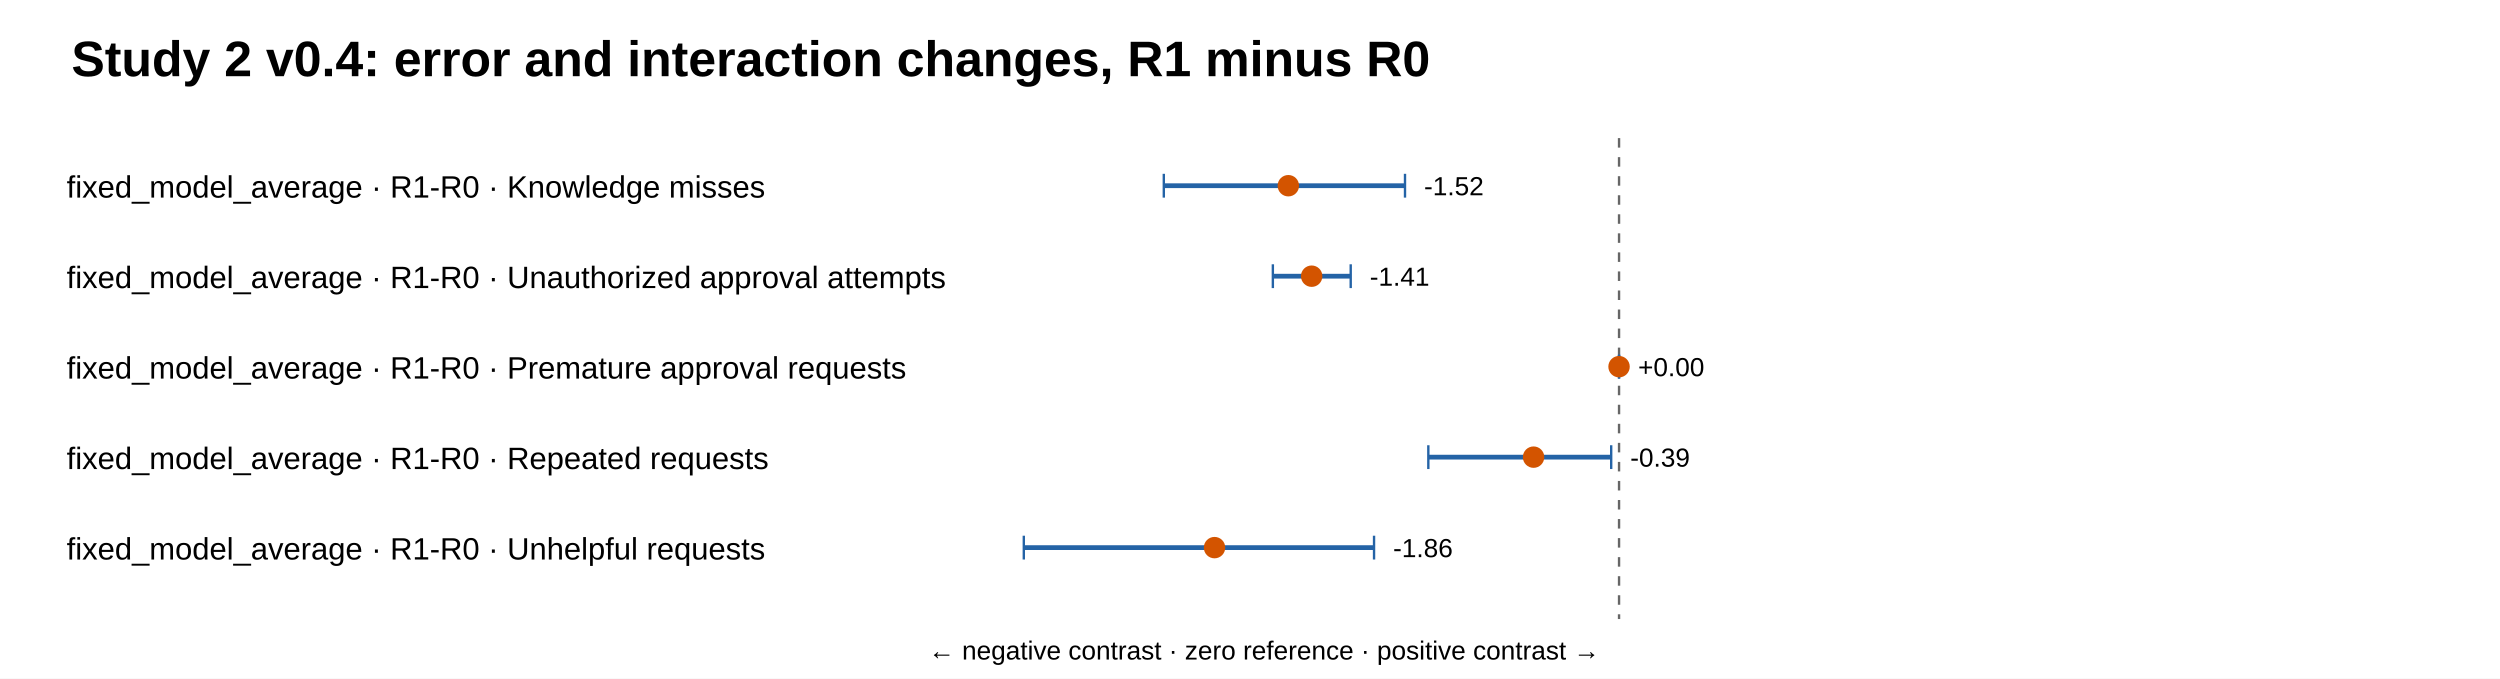
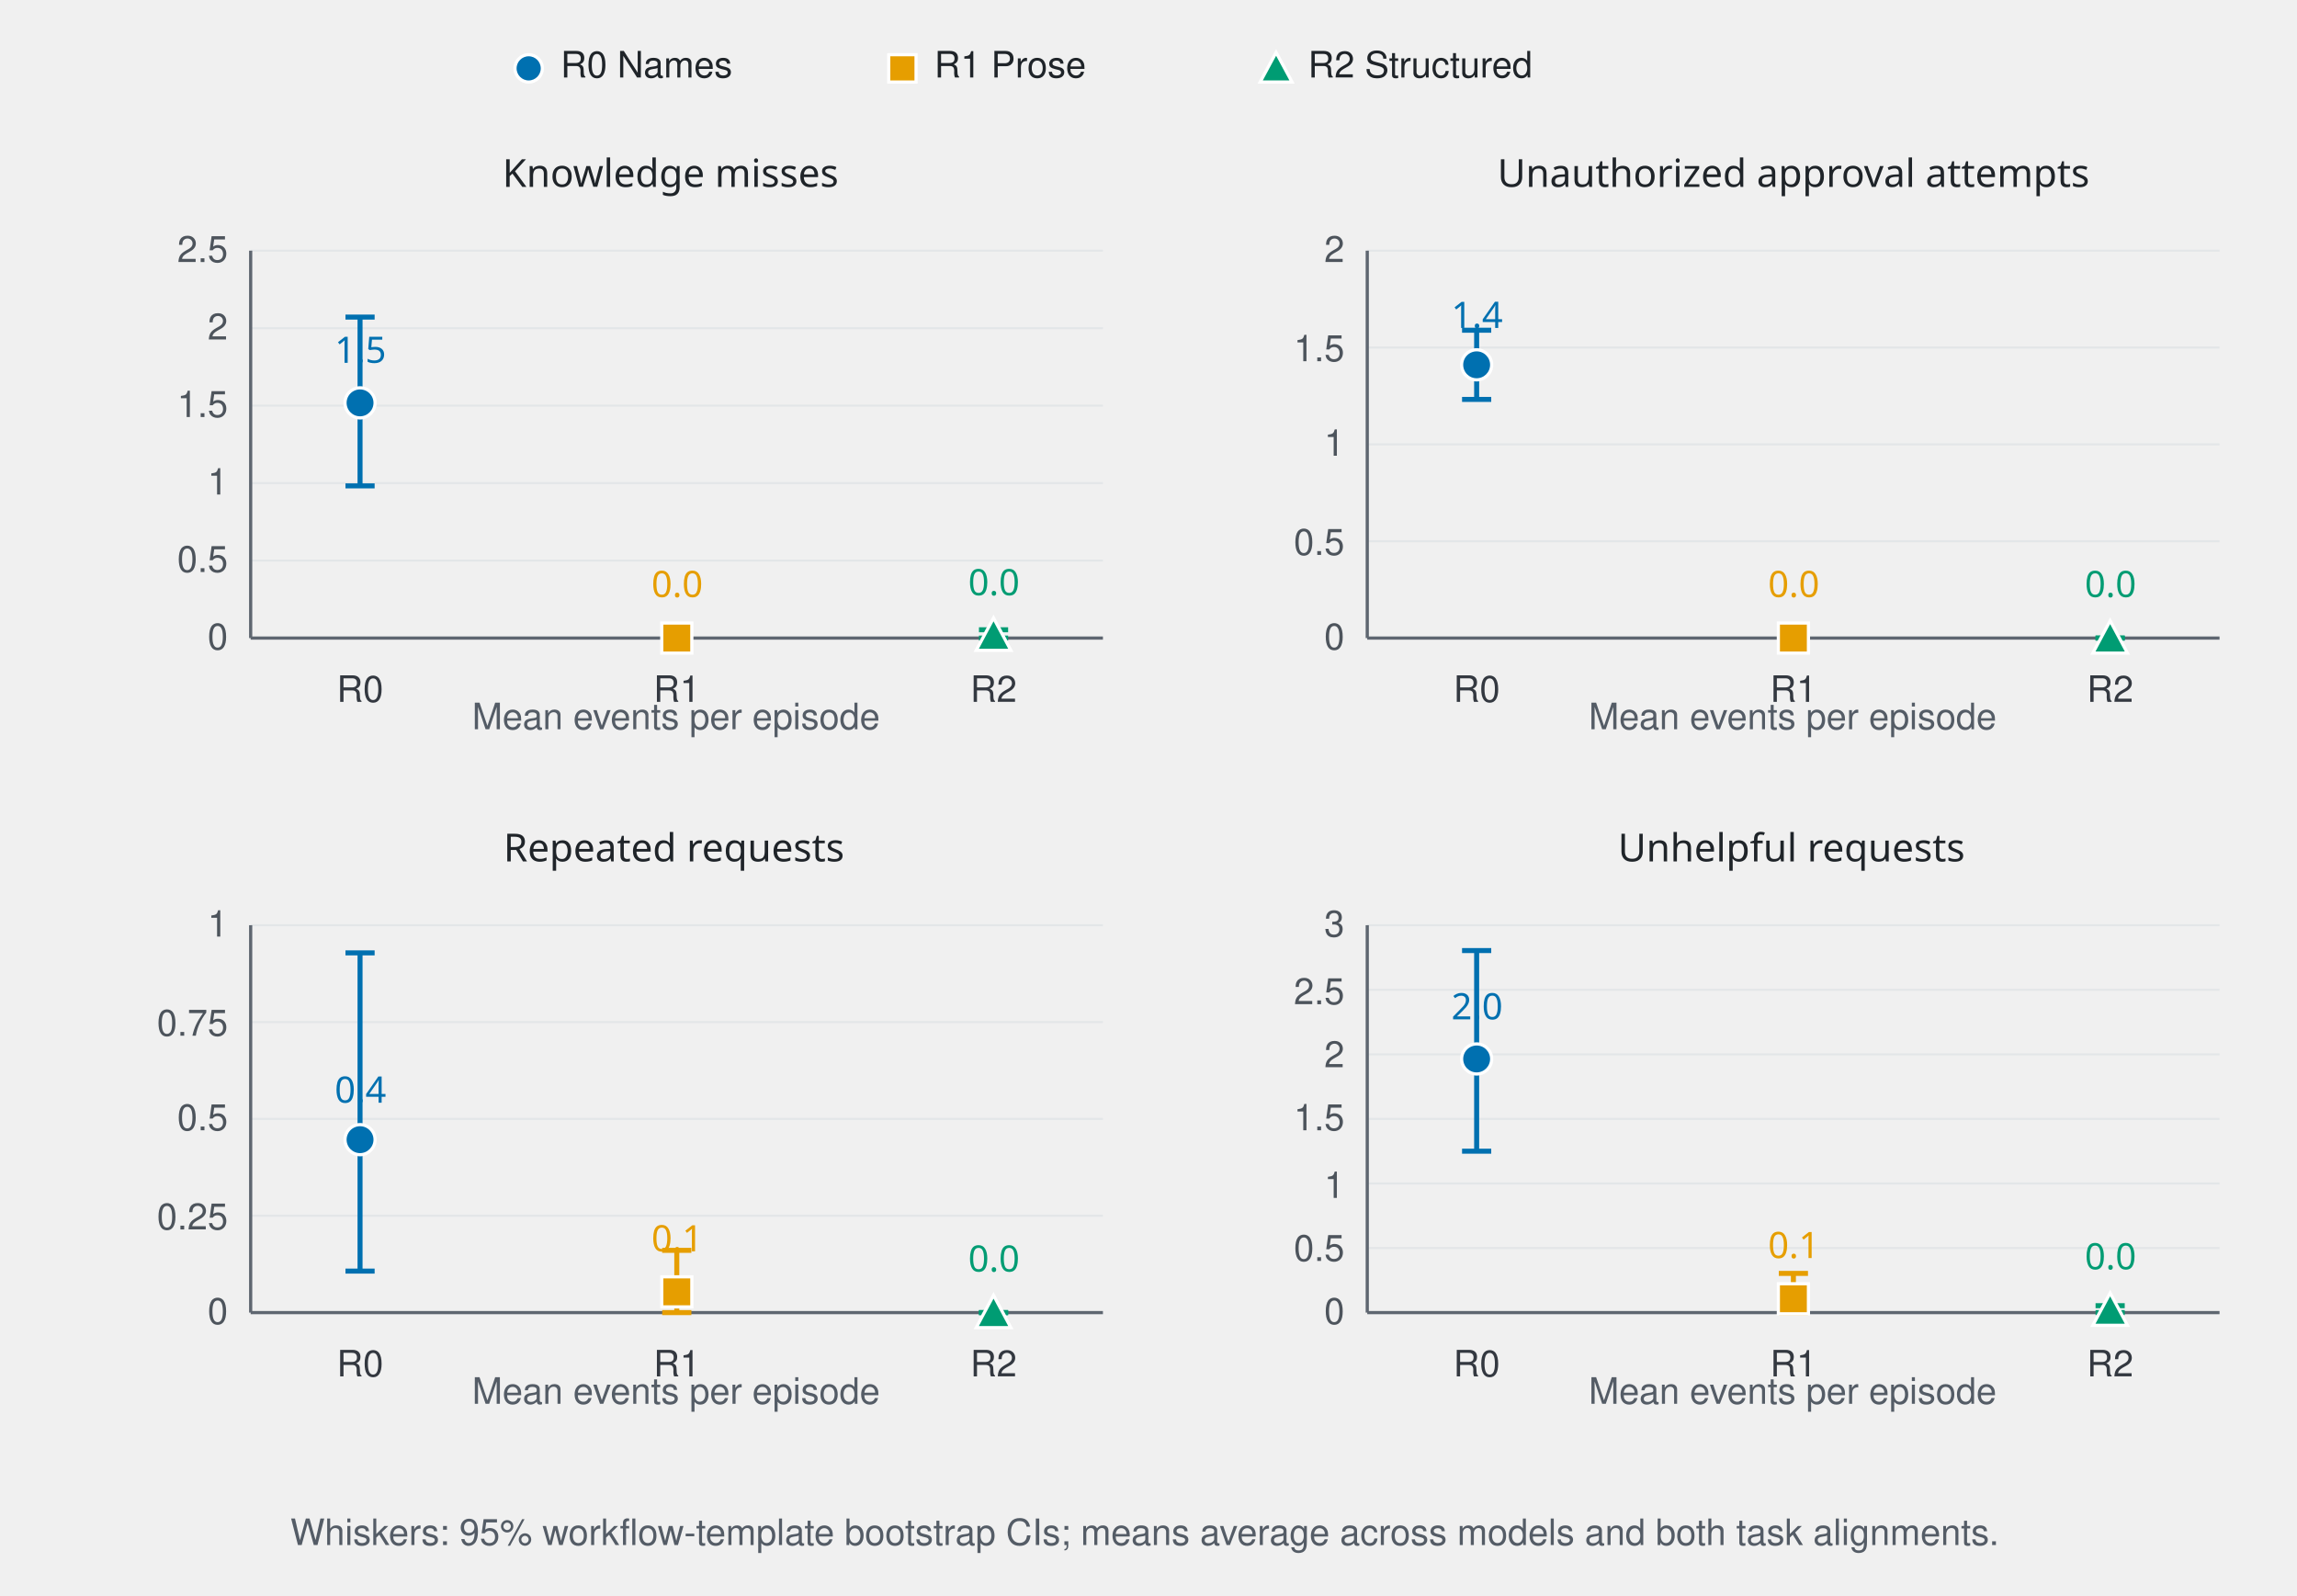
- <svg xmlns="http://www.w3.org/2000/svg" width="1050" height="285" viewBox="0 0 1050 285">
-   <rect width="100%" height="100%" fill="white" />
-   <text x="30" y="32" font-family="Arial" font-size="21" font-weight="bold">Study 2 v0.4: error and interaction changes, R1 minus R0</text>
-   <line x1="680.0" y1="58" x2="680.0" y2="260" stroke="#666" stroke-dasharray="4 4" />
-   <text x="28" y="83" font-family="Arial" font-size="13">fixed_model_average · R1-R0 · Knowledge misses</text>
-   <line x1="488.8" y1="78" x2="590.1" y2="78" stroke="#2463a6" stroke-width="2" />
-   <line x1="488.8" y1="73" x2="488.8" y2="83" stroke="#2463a6" />
-   <line x1="590.1" y1="73" x2="590.1" y2="83" stroke="#2463a6" />
-   <circle cx="541.1" cy="78" r="4.5" fill="#d35400" />
-   <text x="598.1" y="82" font-family="Arial" font-size="11">-1.52</text>
-   <text x="28" y="121" font-family="Arial" font-size="13">fixed_model_average · R1-R0 · Unauthorized approval attempts</text>
-   <line x1="534.6" y1="116" x2="567.3" y2="116" stroke="#2463a6" stroke-width="2" />
-   <line x1="534.6" y1="111" x2="534.6" y2="121" stroke="#2463a6" />
-   <line x1="567.3" y1="111" x2="567.3" y2="121" stroke="#2463a6" />
-   <circle cx="550.9" cy="116" r="4.5" fill="#d35400" />
-   <text x="575.3" y="120" font-family="Arial" font-size="11">-1.41</text>
-   <text x="28" y="159" font-family="Arial" font-size="13">fixed_model_average · R1-R0 · Premature approval requests</text>
-   <line x1="680.0" y1="154" x2="680.0" y2="154" stroke="#2463a6" stroke-width="2" />
-   <line x1="680.0" y1="149" x2="680.0" y2="159" stroke="#2463a6" />
-   <line x1="680.0" y1="149" x2="680.0" y2="159" stroke="#2463a6" />
-   <circle cx="680.0" cy="154" r="4.5" fill="#d35400" />
-   <text x="688.0" y="158" font-family="Arial" font-size="11">+0.00</text>
-   <text x="28" y="197" font-family="Arial" font-size="13">fixed_model_average · R1-R0 · Repeated requests</text>
-   <line x1="599.9" y1="192" x2="676.7" y2="192" stroke="#2463a6" stroke-width="2" />
-   <line x1="599.9" y1="187" x2="599.9" y2="197" stroke="#2463a6" />
-   <line x1="676.7" y1="187" x2="676.7" y2="197" stroke="#2463a6" />
-   <circle cx="644.1" cy="192" r="4.5" fill="#d35400" />
-   <text x="684.7" y="196" font-family="Arial" font-size="11">-0.39</text>
-   <text x="28" y="235" font-family="Arial" font-size="13">fixed_model_average · R1-R0 · Unhelpful requests</text>
-   <line x1="430.0" y1="230" x2="577.1" y2="230" stroke="#2463a6" stroke-width="2" />
-   <line x1="430.0" y1="225" x2="430.0" y2="235" stroke="#2463a6" />
-   <line x1="577.1" y1="225" x2="577.1" y2="235" stroke="#2463a6" />
-   <circle cx="510.1" cy="230" r="4.5" fill="#d35400" />
-   <text x="585.1" y="234" font-family="Arial" font-size="11">-1.86</text>
-   <text x="390" y="277" font-family="Arial" font-size="11">← negative contrast · zero reference · positive contrast →</text>
+ <svg xmlns="http://www.w3.org/2000/svg" width="504" height="350" preserveAspectRatio="xMinYMin meet" viewBox="0 0 504 350" version="1.0" fill-rule="evenodd">
+   <clipPath id="clip">
+     <rect x="0" y="0" width="504" height="350" />
+   </clipPath>
+   <g id="group" transform="scale(1,-1) translate(0,-350)" style="clip-path: url(#clip)">
+     <g transform="">
+       <circle cx="116" cy="335" r="3" style="stroke: rgb(100%,100%,100%); stroke-linecap: butt; stroke-width: 0.7; fill: rgb(0%,44%,69%); fill-rule: evenodd;" />
+       <text x="123" y="333" style="font-family: Helvetica; font-size: 8px;fill: rgb(12%,14%,16%); stroke:none;" transform="translate(0,666) scale(1,-1)">R0 Names</text>
+       <rect x="195" y="332" width="6" height="6" style="stroke: rgb(100%,100%,100%); stroke-linecap: butt; stroke-width: 0.7; fill: rgb(90%,62%,0%); fill-rule: evenodd;" />
+       <text x="205" y="333" style="font-family: Helvetica; font-size: 8px;fill: rgb(12%,14%,16%); stroke:none;" transform="translate(0,666) scale(1,-1)">R1 Prose</text>
+       <polygon points="280 338.5, 276.5 332, 283.5 332" style="stroke: rgb(100%,100%,100%); stroke-linecap: butt; stroke-width: 0.7; fill: rgb(0%,61%,45%); fill-rule: evenodd;" />
+       <text x="287" y="333" style="font-family: Helvetica; font-size: 8px;fill: rgb(12%,14%,16%); stroke:none;" transform="translate(0,666) scale(1,-1)">R2 Structured</text>
+       <text x="110.237" y="309" style="font-family: Helvetica-Bold; font-size: 8.5px;fill: rgb(12%,14%,16%); stroke:none;" transform="translate(0,618) scale(1,-1)">Knowledge misses</text>
+       <path d="M 55,210 L 242,210 Z" style="stroke: rgb(89%,90%,91%); stroke-linecap: butt; stroke-width: 0.45;" />
+       <text x="45.552" y="207.5" style="font-family: Helvetica; font-size: 8px;fill: rgb(30%,33%,36%); stroke:none;" transform="translate(0,415) scale(1,-1)">0</text>
+       <path d="M 55,227 L 242,227 Z" style="stroke: rgb(89%,90%,91%); stroke-linecap: butt; stroke-width: 0.45;" />
+       <text x="38.88" y="224.5" style="font-family: Helvetica; font-size: 8px;fill: rgb(30%,33%,36%); stroke:none;" transform="translate(0,449) scale(1,-1)">0.5</text>
+       <path d="M 55,244 L 242,244 Z" style="stroke: rgb(89%,90%,91%); stroke-linecap: butt; stroke-width: 0.45;" />
+       <text x="45.552" y="241.5" style="font-family: Helvetica; font-size: 8px;fill: rgb(30%,33%,36%); stroke:none;" transform="translate(0,483) scale(1,-1)">1</text>
+       <path d="M 55,261 L 242,261 Z" style="stroke: rgb(89%,90%,91%); stroke-linecap: butt; stroke-width: 0.45;" />
+       <text x="38.88" y="258.5" style="font-family: Helvetica; font-size: 8px;fill: rgb(30%,33%,36%); stroke:none;" transform="translate(0,517) scale(1,-1)">1.5</text>
+       <path d="M 55,278 L 242,278 Z" style="stroke: rgb(89%,90%,91%); stroke-linecap: butt; stroke-width: 0.45;" />
+       <text x="45.552" y="275.5" style="font-family: Helvetica; font-size: 8px;fill: rgb(30%,33%,36%); stroke:none;" transform="translate(0,551) scale(1,-1)">2</text>
+       <path d="M 55,295 L 242,295 Z" style="stroke: rgb(89%,90%,91%); stroke-linecap: butt; stroke-width: 0.45;" />
+       <text x="38.88" y="292.5" style="font-family: Helvetica; font-size: 8px;fill: rgb(30%,33%,36%); stroke:none;" transform="translate(0,585) scale(1,-1)">2.5</text>
+       <path d="M 55,210 L 55,295 Z" style="stroke: rgb(37%,40%,44%); stroke-linecap: butt; stroke-width: 0.7;" />
+       <path d="M 55,210 L 242,210 Z" style="stroke: rgb(37%,40%,44%); stroke-linecap: butt; stroke-width: 0.7;" />
+       <path d="M 79,261.607 L 79,261.607 Z" style="stroke: rgb(0%,44%,69%); stroke-linecap: butt; stroke-width: 1.1;" />
+       <path d="M 79,243.393 L 79,280.429 Z" style="stroke: rgb(0%,44%,69%); stroke-linecap: butt; stroke-width: 1.1;" />
+       <path d="M 75.8,243.393 L 82.2,243.393 Z" style="stroke: rgb(0%,44%,69%); stroke-linecap: butt; stroke-width: 1.1;" />
+       <path d="M 75.8,280.429 L 82.2,280.429 Z" style="stroke: rgb(0%,44%,69%); stroke-linecap: butt; stroke-width: 1.1;" />
+       <circle cx="79" cy="261.607" r="3.3" style="stroke: rgb(100%,100%,100%); stroke-linecap: butt; stroke-width: 0.7; fill: rgb(0%,44%,69%); fill-rule: evenodd;" />
+       <text x="73.888" y="196" style="font-family: Helvetica; font-size: 8px;fill: rgb(20%,22%,25%); stroke:none;" transform="translate(0,392) scale(1,-1)">R0</text>
+       <text x="73.44" y="270.607" style="font-family: Helvetica-Bold; font-size: 8px;fill: rgb(0%,44%,69%); stroke:none;" transform="translate(0,541) scale(1,-1)">1.5</text>
+       <path d="M 148.5,210 L 148.5,210 Z" style="stroke: rgb(90%,62%,0%); stroke-linecap: butt; stroke-width: 1.1;" />
+       <path d="M 148.5,210 L 148.5,210 Z" style="stroke: rgb(90%,62%,0%); stroke-linecap: butt; stroke-width: 1.1;" />
+       <path d="M 145.3,210 L 151.7,210 Z" style="stroke: rgb(90%,62%,0%); stroke-linecap: butt; stroke-width: 1.1;" />
+       <path d="M 145.3,210 L 151.7,210 Z" style="stroke: rgb(90%,62%,0%); stroke-linecap: butt; stroke-width: 1.1;" />
+       <rect x="145.2" y="206.7" width="6.6" height="6.6" style="stroke: rgb(100%,100%,100%); stroke-linecap: butt; stroke-width: 0.7; fill: rgb(90%,62%,0%); fill-rule: evenodd;" />
+       <text x="143.388" y="196" style="font-family: Helvetica; font-size: 8px;fill: rgb(20%,22%,25%); stroke:none;" transform="translate(0,392) scale(1,-1)">R1</text>
+       <text x="142.94" y="219.0" style="font-family: Helvetica-Bold; font-size: 8px;fill: rgb(90%,62%,0%); stroke:none;" transform="translate(0,438) scale(1,-1)">0.0</text>
+       <path d="M 218,210.607 L 218,210.607 Z" style="stroke: rgb(0%,61%,45%); stroke-linecap: butt; stroke-width: 1.1;" />
+       <path d="M 218,210 L 218,211.821 Z" style="stroke: rgb(0%,61%,45%); stroke-linecap: butt; stroke-width: 1.1;" />
+       <path d="M 214.8,210 L 221.2,210 Z" style="stroke: rgb(0%,61%,45%); stroke-linecap: butt; stroke-width: 1.1;" />
+       <path d="M 214.8,211.821 L 221.2,211.821 Z" style="stroke: rgb(0%,61%,45%); stroke-linecap: butt; stroke-width: 1.1;" />
+       <polygon points="218 214.407, 214.2 207.307, 221.8 207.307" style="stroke: rgb(100%,100%,100%); stroke-linecap: butt; stroke-width: 0.7; fill: rgb(0%,61%,45%); fill-rule: evenodd;" />
+       <text x="212.888" y="196" style="font-family: Helvetica; font-size: 8px;fill: rgb(20%,22%,25%); stroke:none;" transform="translate(0,392) scale(1,-1)">R2</text>
+       <text x="212.44" y="219.607" style="font-family: Helvetica-Bold; font-size: 8px;fill: rgb(0%,61%,45%); stroke:none;" transform="translate(0,439) scale(1,-1)">0.0</text>
+       <text x="103.588" y="190" style="font-family: Helvetica; font-size: 8px;fill: rgb(33%,36%,40%); stroke:none;" transform="translate(0,380) scale(1,-1)">Mean events per episode</text>
+       <text x="328.56" y="309" style="font-family: Helvetica-Bold; font-size: 8.5px;fill: rgb(12%,14%,16%); stroke:none;" transform="translate(0,618) scale(1,-1)">Unauthorized approval attempts</text>
+       <path d="M 300,210 L 487,210 Z" style="stroke: rgb(89%,90%,91%); stroke-linecap: butt; stroke-width: 0.45;" />
+       <text x="290.552" y="207.5" style="font-family: Helvetica; font-size: 8px;fill: rgb(30%,33%,36%); stroke:none;" transform="translate(0,415) scale(1,-1)">0</text>
+       <path d="M 300,231.25 L 487,231.25 Z" style="stroke: rgb(89%,90%,91%); stroke-linecap: butt; stroke-width: 0.45;" />
+       <text x="283.88" y="228.75" style="font-family: Helvetica; font-size: 8px;fill: rgb(30%,33%,36%); stroke:none;" transform="translate(0,457) scale(1,-1)">0.5</text>
+       <path d="M 300,252.5 L 487,252.5 Z" style="stroke: rgb(89%,90%,91%); stroke-linecap: butt; stroke-width: 0.45;" />
+       <text x="290.552" y="250.0" style="font-family: Helvetica; font-size: 8px;fill: rgb(30%,33%,36%); stroke:none;" transform="translate(0,500) scale(1,-1)">1</text>
+       <path d="M 300,273.75 L 487,273.75 Z" style="stroke: rgb(89%,90%,91%); stroke-linecap: butt; stroke-width: 0.45;" />
+       <text x="283.88" y="271.25" style="font-family: Helvetica; font-size: 8px;fill: rgb(30%,33%,36%); stroke:none;" transform="translate(0,542) scale(1,-1)">1.5</text>
+       <path d="M 300,295 L 487,295 Z" style="stroke: rgb(89%,90%,91%); stroke-linecap: butt; stroke-width: 0.45;" />
+       <text x="290.552" y="292.5" style="font-family: Helvetica; font-size: 8px;fill: rgb(30%,33%,36%); stroke:none;" transform="translate(0,585) scale(1,-1)">2</text>
+       <path d="M 300,210 L 300,295 Z" style="stroke: rgb(37%,40%,44%); stroke-linecap: butt; stroke-width: 0.7;" />
+       <path d="M 300,210 L 487,210 Z" style="stroke: rgb(37%,40%,44%); stroke-linecap: butt; stroke-width: 0.7;" />
+       <path d="M 324,269.955 L 324,269.955 Z" style="stroke: rgb(0%,44%,69%); stroke-linecap: butt; stroke-width: 1.1;" />
+       <path d="M 324,262.366 L 324,277.545 Z" style="stroke: rgb(0%,44%,69%); stroke-linecap: butt; stroke-width: 1.1;" />
+       <path d="M 320.8,262.366 L 327.2,262.366 Z" style="stroke: rgb(0%,44%,69%); stroke-linecap: butt; stroke-width: 1.1;" />
+       <path d="M 320.8,277.545 L 327.2,277.545 Z" style="stroke: rgb(0%,44%,69%); stroke-linecap: butt; stroke-width: 1.1;" />
+       <circle cx="324" cy="269.955" r="3.3" style="stroke: rgb(100%,100%,100%); stroke-linecap: butt; stroke-width: 0.7; fill: rgb(0%,44%,69%); fill-rule: evenodd;" />
+       <text x="318.888" y="196" style="font-family: Helvetica; font-size: 8px;fill: rgb(20%,22%,25%); stroke:none;" transform="translate(0,392) scale(1,-1)">R0</text>
+       <text x="318.44" y="278.955" style="font-family: Helvetica-Bold; font-size: 8px;fill: rgb(0%,44%,69%); stroke:none;" transform="translate(0,557) scale(1,-1)">1.4</text>
+       <path d="M 393.5,210 L 393.5,210 Z" style="stroke: rgb(90%,62%,0%); stroke-linecap: butt; stroke-width: 1.1;" />
+       <path d="M 393.5,210 L 393.5,210 Z" style="stroke: rgb(90%,62%,0%); stroke-linecap: butt; stroke-width: 1.1;" />
+       <path d="M 390.3,210 L 396.7,210 Z" style="stroke: rgb(90%,62%,0%); stroke-linecap: butt; stroke-width: 1.1;" />
+       <path d="M 390.3,210 L 396.7,210 Z" style="stroke: rgb(90%,62%,0%); stroke-linecap: butt; stroke-width: 1.1;" />
+       <rect x="390.2" y="206.7" width="6.6" height="6.6" style="stroke: rgb(100%,100%,100%); stroke-linecap: butt; stroke-width: 0.7; fill: rgb(90%,62%,0%); fill-rule: evenodd;" />
+       <text x="388.388" y="196" style="font-family: Helvetica; font-size: 8px;fill: rgb(20%,22%,25%); stroke:none;" transform="translate(0,392) scale(1,-1)">R1</text>
+       <text x="387.94" y="219.0" style="font-family: Helvetica-Bold; font-size: 8px;fill: rgb(90%,62%,0%); stroke:none;" transform="translate(0,438) scale(1,-1)">0.0</text>
+       <path d="M 463,210 L 463,210 Z" style="stroke: rgb(0%,61%,45%); stroke-linecap: butt; stroke-width: 1.1;" />
+       <path d="M 463,210 L 463,210 Z" style="stroke: rgb(0%,61%,45%); stroke-linecap: butt; stroke-width: 1.1;" />
+       <path d="M 459.8,210 L 466.2,210 Z" style="stroke: rgb(0%,61%,45%); stroke-linecap: butt; stroke-width: 1.1;" />
+       <path d="M 459.8,210 L 466.2,210 Z" style="stroke: rgb(0%,61%,45%); stroke-linecap: butt; stroke-width: 1.1;" />
+       <polygon points="463 213.8, 459.2 206.7, 466.8 206.7" style="stroke: rgb(100%,100%,100%); stroke-linecap: butt; stroke-width: 0.7; fill: rgb(0%,61%,45%); fill-rule: evenodd;" />
+       <text x="457.888" y="196" style="font-family: Helvetica; font-size: 8px;fill: rgb(20%,22%,25%); stroke:none;" transform="translate(0,392) scale(1,-1)">R2</text>
+       <text x="457.44" y="219.0" style="font-family: Helvetica-Bold; font-size: 8px;fill: rgb(0%,61%,45%); stroke:none;" transform="translate(0,438) scale(1,-1)">0.0</text>
+       <text x="348.588" y="190" style="font-family: Helvetica; font-size: 8px;fill: rgb(33%,36%,40%); stroke:none;" transform="translate(0,380) scale(1,-1)">Mean events per episode</text>
+       <text x="110.475" y="161" style="font-family: Helvetica-Bold; font-size: 8.5px;fill: rgb(12%,14%,16%); stroke:none;" transform="translate(0,322) scale(1,-1)">Repeated requests</text>
+       <path d="M 55,62 L 242,62 Z" style="stroke: rgb(89%,90%,91%); stroke-linecap: butt; stroke-width: 0.45;" />
+       <text x="45.552" y="59.5" style="font-family: Helvetica; font-size: 8px;fill: rgb(30%,33%,36%); stroke:none;" transform="translate(0,119) scale(1,-1)">0</text>
+       <path d="M 55,83.25 L 242,83.25 Z" style="stroke: rgb(89%,90%,91%); stroke-linecap: butt; stroke-width: 0.45;" />
+       <text x="34.432" y="80.75" style="font-family: Helvetica; font-size: 8px;fill: rgb(30%,33%,36%); stroke:none;" transform="translate(0,161) scale(1,-1)">0.25</text>
+       <path d="M 55,104.5 L 242,104.5 Z" style="stroke: rgb(89%,90%,91%); stroke-linecap: butt; stroke-width: 0.45;" />
+       <text x="38.88" y="102.0" style="font-family: Helvetica; font-size: 8px;fill: rgb(30%,33%,36%); stroke:none;" transform="translate(0,204) scale(1,-1)">0.5</text>
+       <path d="M 55,125.75 L 242,125.75 Z" style="stroke: rgb(89%,90%,91%); stroke-linecap: butt; stroke-width: 0.45;" />
+       <text x="34.432" y="123.25" style="font-family: Helvetica; font-size: 8px;fill: rgb(30%,33%,36%); stroke:none;" transform="translate(0,246) scale(1,-1)">0.75</text>
+       <path d="M 55,147 L 242,147 Z" style="stroke: rgb(89%,90%,91%); stroke-linecap: butt; stroke-width: 0.45;" />
+       <text x="45.552" y="144.5" style="font-family: Helvetica; font-size: 8px;fill: rgb(30%,33%,36%); stroke:none;" transform="translate(0,289) scale(1,-1)">1</text>
+       <path d="M 55,62 L 55,147 Z" style="stroke: rgb(37%,40%,44%); stroke-linecap: butt; stroke-width: 0.7;" />
+       <path d="M 55,62 L 242,62 Z" style="stroke: rgb(37%,40%,44%); stroke-linecap: butt; stroke-width: 0.7;" />
+       <path d="M 79,99.946 L 79,99.946 Z" style="stroke: rgb(0%,44%,69%); stroke-linecap: butt; stroke-width: 1.1;" />
+       <path d="M 79,71.107 L 79,140.929 Z" style="stroke: rgb(0%,44%,69%); stroke-linecap: butt; stroke-width: 1.1;" />
+       <path d="M 75.8,71.107 L 82.2,71.107 Z" style="stroke: rgb(0%,44%,69%); stroke-linecap: butt; stroke-width: 1.1;" />
+       <path d="M 75.8,140.929 L 82.2,140.929 Z" style="stroke: rgb(0%,44%,69%); stroke-linecap: butt; stroke-width: 1.1;" />
+       <circle cx="79" cy="99.946" r="3.3" style="stroke: rgb(100%,100%,100%); stroke-linecap: butt; stroke-width: 0.7; fill: rgb(0%,44%,69%); fill-rule: evenodd;" />
+       <text x="73.888" y="48" style="font-family: Helvetica; font-size: 8px;fill: rgb(20%,22%,25%); stroke:none;" transform="translate(0,96) scale(1,-1)">R0</text>
+       <text x="73.44" y="108.946" style="font-family: Helvetica-Bold; font-size: 8px;fill: rgb(0%,44%,69%); stroke:none;" transform="translate(0,217) scale(1,-1)">0.4</text>
+       <path d="M 148.5,66.554 L 148.5,66.554 Z" style="stroke: rgb(90%,62%,0%); stroke-linecap: butt; stroke-width: 1.1;" />
+       <path d="M 148.5,62 L 148.5,75.661 Z" style="stroke: rgb(90%,62%,0%); stroke-linecap: butt; stroke-width: 1.1;" />
+       <path d="M 145.3,62 L 151.7,62 Z" style="stroke: rgb(90%,62%,0%); stroke-linecap: butt; stroke-width: 1.1;" />
+       <path d="M 145.3,75.661 L 151.7,75.661 Z" style="stroke: rgb(90%,62%,0%); stroke-linecap: butt; stroke-width: 1.1;" />
+       <rect x="145.2" y="63.254" width="6.6" height="6.6" style="stroke: rgb(100%,100%,100%); stroke-linecap: butt; stroke-width: 0.7; fill: rgb(90%,62%,0%); fill-rule: evenodd;" />
+       <text x="143.388" y="48" style="font-family: Helvetica; font-size: 8px;fill: rgb(20%,22%,25%); stroke:none;" transform="translate(0,96) scale(1,-1)">R1</text>
+       <text x="142.94" y="75.554" style="font-family: Helvetica-Bold; font-size: 8px;fill: rgb(90%,62%,0%); stroke:none;" transform="translate(0,151) scale(1,-1)">0.1</text>
+       <path d="M 218,62 L 218,62 Z" style="stroke: rgb(0%,61%,45%); stroke-linecap: butt; stroke-width: 1.1;" />
+       <path d="M 218,62 L 218,62 Z" style="stroke: rgb(0%,61%,45%); stroke-linecap: butt; stroke-width: 1.1;" />
+       <path d="M 214.8,62 L 221.2,62 Z" style="stroke: rgb(0%,61%,45%); stroke-linecap: butt; stroke-width: 1.1;" />
+       <path d="M 214.8,62 L 221.2,62 Z" style="stroke: rgb(0%,61%,45%); stroke-linecap: butt; stroke-width: 1.1;" />
+       <polygon points="218 65.8, 214.2 58.7, 221.8 58.7" style="stroke: rgb(100%,100%,100%); stroke-linecap: butt; stroke-width: 0.7; fill: rgb(0%,61%,45%); fill-rule: evenodd;" />
+       <text x="212.888" y="48" style="font-family: Helvetica; font-size: 8px;fill: rgb(20%,22%,25%); stroke:none;" transform="translate(0,96) scale(1,-1)">R2</text>
+       <text x="212.44" y="71.0" style="font-family: Helvetica-Bold; font-size: 8px;fill: rgb(0%,61%,45%); stroke:none;" transform="translate(0,142) scale(1,-1)">0.0</text>
+       <text x="103.588" y="42" style="font-family: Helvetica; font-size: 8px;fill: rgb(33%,36%,40%); stroke:none;" transform="translate(0,84) scale(1,-1)">Mean events per episode</text>
+       <text x="355.008" y="161" style="font-family: Helvetica-Bold; font-size: 8.5px;fill: rgb(12%,14%,16%); stroke:none;" transform="translate(0,322) scale(1,-1)">Unhelpful requests</text>
+       <path d="M 300,62 L 487,62 Z" style="stroke: rgb(89%,90%,91%); stroke-linecap: butt; stroke-width: 0.45;" />
+       <text x="290.552" y="59.5" style="font-family: Helvetica; font-size: 8px;fill: rgb(30%,33%,36%); stroke:none;" transform="translate(0,119) scale(1,-1)">0</text>
+       <path d="M 300,76.167 L 487,76.167 Z" style="stroke: rgb(89%,90%,91%); stroke-linecap: butt; stroke-width: 0.45;" />
+       <text x="283.88" y="73.667" style="font-family: Helvetica; font-size: 8px;fill: rgb(30%,33%,36%); stroke:none;" transform="translate(0,147) scale(1,-1)">0.5</text>
+       <path d="M 300,90.333 L 487,90.333 Z" style="stroke: rgb(89%,90%,91%); stroke-linecap: butt; stroke-width: 0.45;" />
+       <text x="290.552" y="87.833" style="font-family: Helvetica; font-size: 8px;fill: rgb(30%,33%,36%); stroke:none;" transform="translate(0,175) scale(1,-1)">1</text>
+       <path d="M 300,104.5 L 487,104.5 Z" style="stroke: rgb(89%,90%,91%); stroke-linecap: butt; stroke-width: 0.45;" />
+       <text x="283.88" y="102.0" style="font-family: Helvetica; font-size: 8px;fill: rgb(30%,33%,36%); stroke:none;" transform="translate(0,204) scale(1,-1)">1.5</text>
+       <path d="M 300,118.667 L 487,118.667 Z" style="stroke: rgb(89%,90%,91%); stroke-linecap: butt; stroke-width: 0.45;" />
+       <text x="290.552" y="116.167" style="font-family: Helvetica; font-size: 8px;fill: rgb(30%,33%,36%); stroke:none;" transform="translate(0,232) scale(1,-1)">2</text>
+       <path d="M 300,132.833 L 487,132.833 Z" style="stroke: rgb(89%,90%,91%); stroke-linecap: butt; stroke-width: 0.45;" />
+       <text x="283.88" y="130.333" style="font-family: Helvetica; font-size: 8px;fill: rgb(30%,33%,36%); stroke:none;" transform="translate(0,260) scale(1,-1)">2.5</text>
+       <path d="M 300,147 L 487,147 Z" style="stroke: rgb(89%,90%,91%); stroke-linecap: butt; stroke-width: 0.45;" />
+       <text x="290.552" y="144.5" style="font-family: Helvetica; font-size: 8px;fill: rgb(30%,33%,36%); stroke:none;" transform="translate(0,289) scale(1,-1)">3</text>
+       <path d="M 300,62 L 300,147 Z" style="stroke: rgb(37%,40%,44%); stroke-linecap: butt; stroke-width: 0.7;" />
+       <path d="M 300,62 L 487,62 Z" style="stroke: rgb(37%,40%,44%); stroke-linecap: butt; stroke-width: 0.7;" />
+       <path d="M 324,117.655 L 324,117.655 Z" style="stroke: rgb(0%,44%,69%); stroke-linecap: butt; stroke-width: 1.1;" />
+       <path d="M 324,97.417 L 324,141.435 Z" style="stroke: rgb(0%,44%,69%); stroke-linecap: butt; stroke-width: 1.1;" />
+       <path d="M 320.8,97.417 L 327.2,97.417 Z" style="stroke: rgb(0%,44%,69%); stroke-linecap: butt; stroke-width: 1.1;" />
+       <path d="M 320.8,141.435 L 327.2,141.435 Z" style="stroke: rgb(0%,44%,69%); stroke-linecap: butt; stroke-width: 1.1;" />
+       <circle cx="324" cy="117.655" r="3.3" style="stroke: rgb(100%,100%,100%); stroke-linecap: butt; stroke-width: 0.7; fill: rgb(0%,44%,69%); fill-rule: evenodd;" />
+       <text x="318.888" y="48" style="font-family: Helvetica; font-size: 8px;fill: rgb(20%,22%,25%); stroke:none;" transform="translate(0,96) scale(1,-1)">R0</text>
+       <text x="318.44" y="126.655" style="font-family: Helvetica-Bold; font-size: 8px;fill: rgb(0%,44%,69%); stroke:none;" transform="translate(0,253) scale(1,-1)">2.0</text>
+       <path d="M 393.5,65.036 L 393.5,65.036 Z" style="stroke: rgb(90%,62%,0%); stroke-linecap: butt; stroke-width: 1.1;" />
+       <path d="M 393.5,62 L 393.5,70.601 Z" style="stroke: rgb(90%,62%,0%); stroke-linecap: butt; stroke-width: 1.1;" />
+       <path d="M 390.3,62 L 396.7,62 Z" style="stroke: rgb(90%,62%,0%); stroke-linecap: butt; stroke-width: 1.1;" />
+       <path d="M 390.3,70.601 L 396.7,70.601 Z" style="stroke: rgb(90%,62%,0%); stroke-linecap: butt; stroke-width: 1.1;" />
+       <rect x="390.2" y="61.736" width="6.6" height="6.6" style="stroke: rgb(100%,100%,100%); stroke-linecap: butt; stroke-width: 0.7; fill: rgb(90%,62%,0%); fill-rule: evenodd;" />
+       <text x="388.388" y="48" style="font-family: Helvetica; font-size: 8px;fill: rgb(20%,22%,25%); stroke:none;" transform="translate(0,96) scale(1,-1)">R1</text>
+       <text x="387.94" y="74.036" style="font-family: Helvetica-Bold; font-size: 8px;fill: rgb(90%,62%,0%); stroke:none;" transform="translate(0,148) scale(1,-1)">0.1</text>
+       <path d="M 463,62.506 L 463,62.506 Z" style="stroke: rgb(0%,61%,45%); stroke-linecap: butt; stroke-width: 1.1;" />
+       <path d="M 463,62 L 463,63.518 Z" style="stroke: rgb(0%,61%,45%); stroke-linecap: butt; stroke-width: 1.1;" />
+       <path d="M 459.8,62 L 466.2,62 Z" style="stroke: rgb(0%,61%,45%); stroke-linecap: butt; stroke-width: 1.1;" />
+       <path d="M 459.8,63.518 L 466.2,63.518 Z" style="stroke: rgb(0%,61%,45%); stroke-linecap: butt; stroke-width: 1.1;" />
+       <polygon points="463 66.306, 459.2 59.206, 466.8 59.206" style="stroke: rgb(100%,100%,100%); stroke-linecap: butt; stroke-width: 0.7; fill: rgb(0%,61%,45%); fill-rule: evenodd;" />
+       <text x="457.888" y="48" style="font-family: Helvetica; font-size: 8px;fill: rgb(20%,22%,25%); stroke:none;" transform="translate(0,96) scale(1,-1)">R2</text>
+       <text x="457.44" y="71.506" style="font-family: Helvetica-Bold; font-size: 8px;fill: rgb(0%,61%,45%); stroke:none;" transform="translate(0,143) scale(1,-1)">0.0</text>
+       <text x="348.588" y="42" style="font-family: Helvetica; font-size: 8px;fill: rgb(33%,36%,40%); stroke:none;" transform="translate(0,84) scale(1,-1)">Mean events per episode</text>
+       <text x="63.708" y="11" style="font-family: Helvetica; font-size: 8px;fill: rgb(33%,36%,40%); stroke:none;" transform="translate(0,22) scale(1,-1)">Whiskers: 95% workflow-template bootstrap CIs; means average across models and both task alignments.</text>
+     </g>
+   </g>
</svg>
